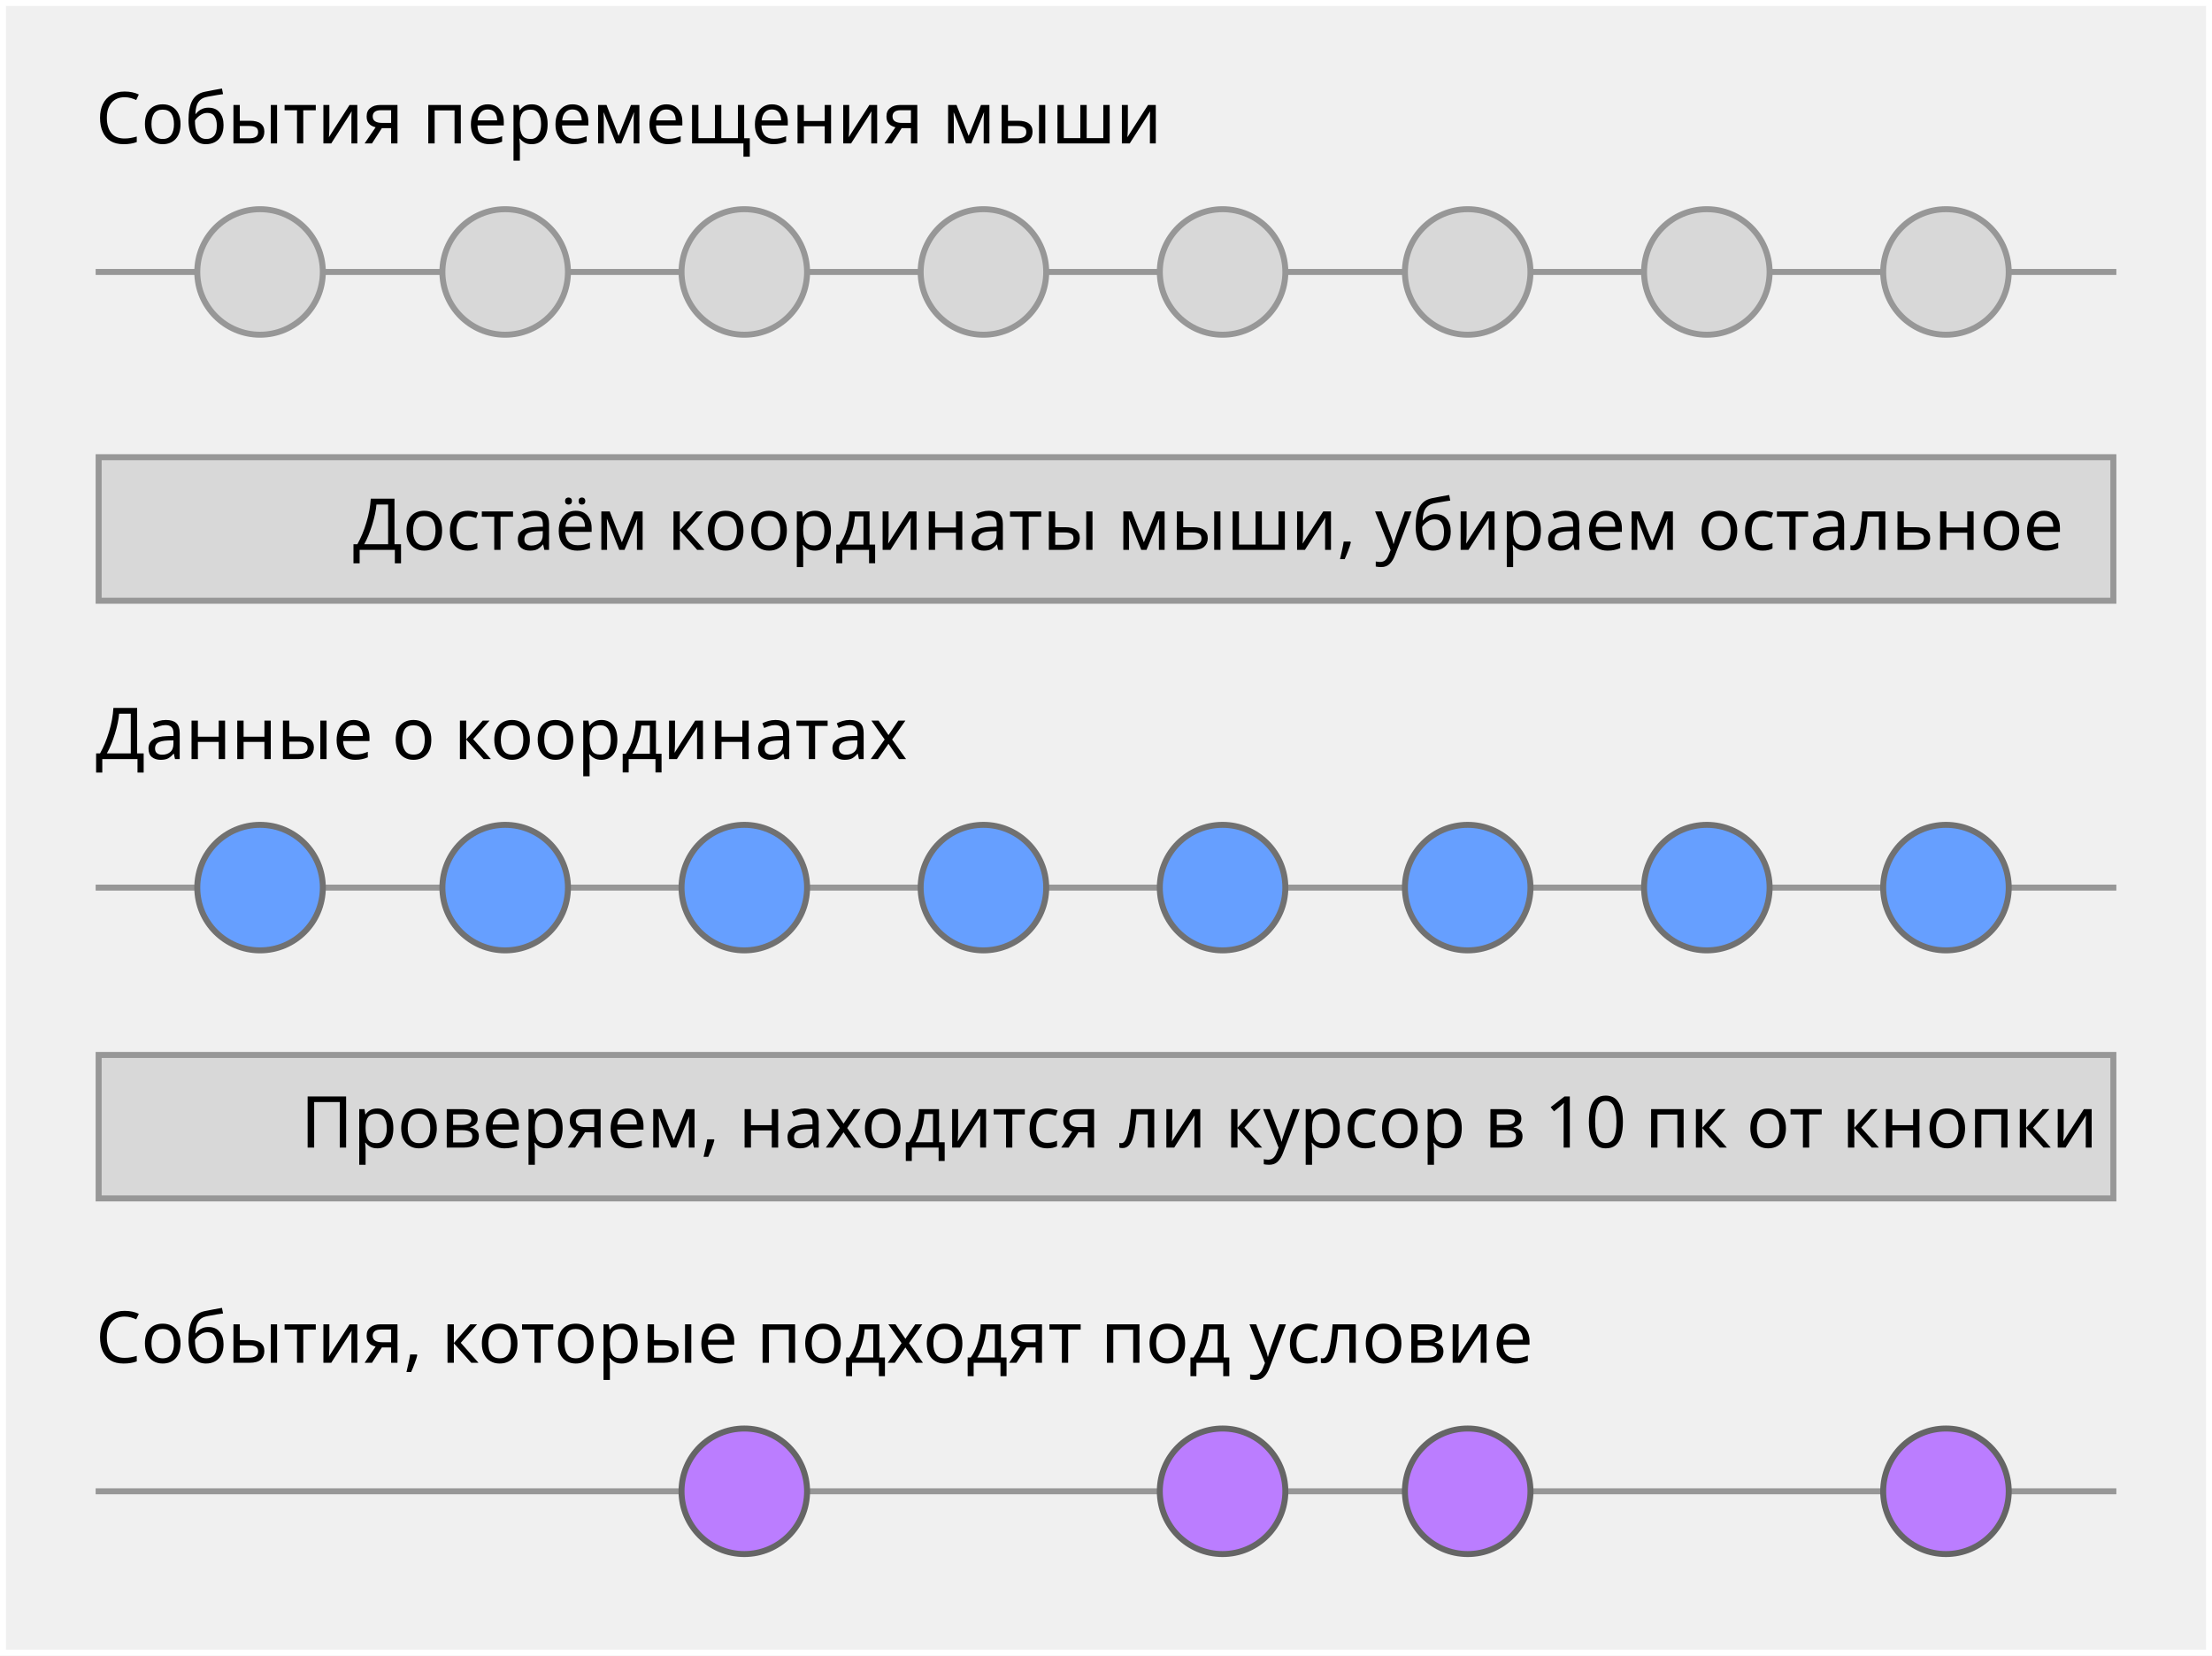
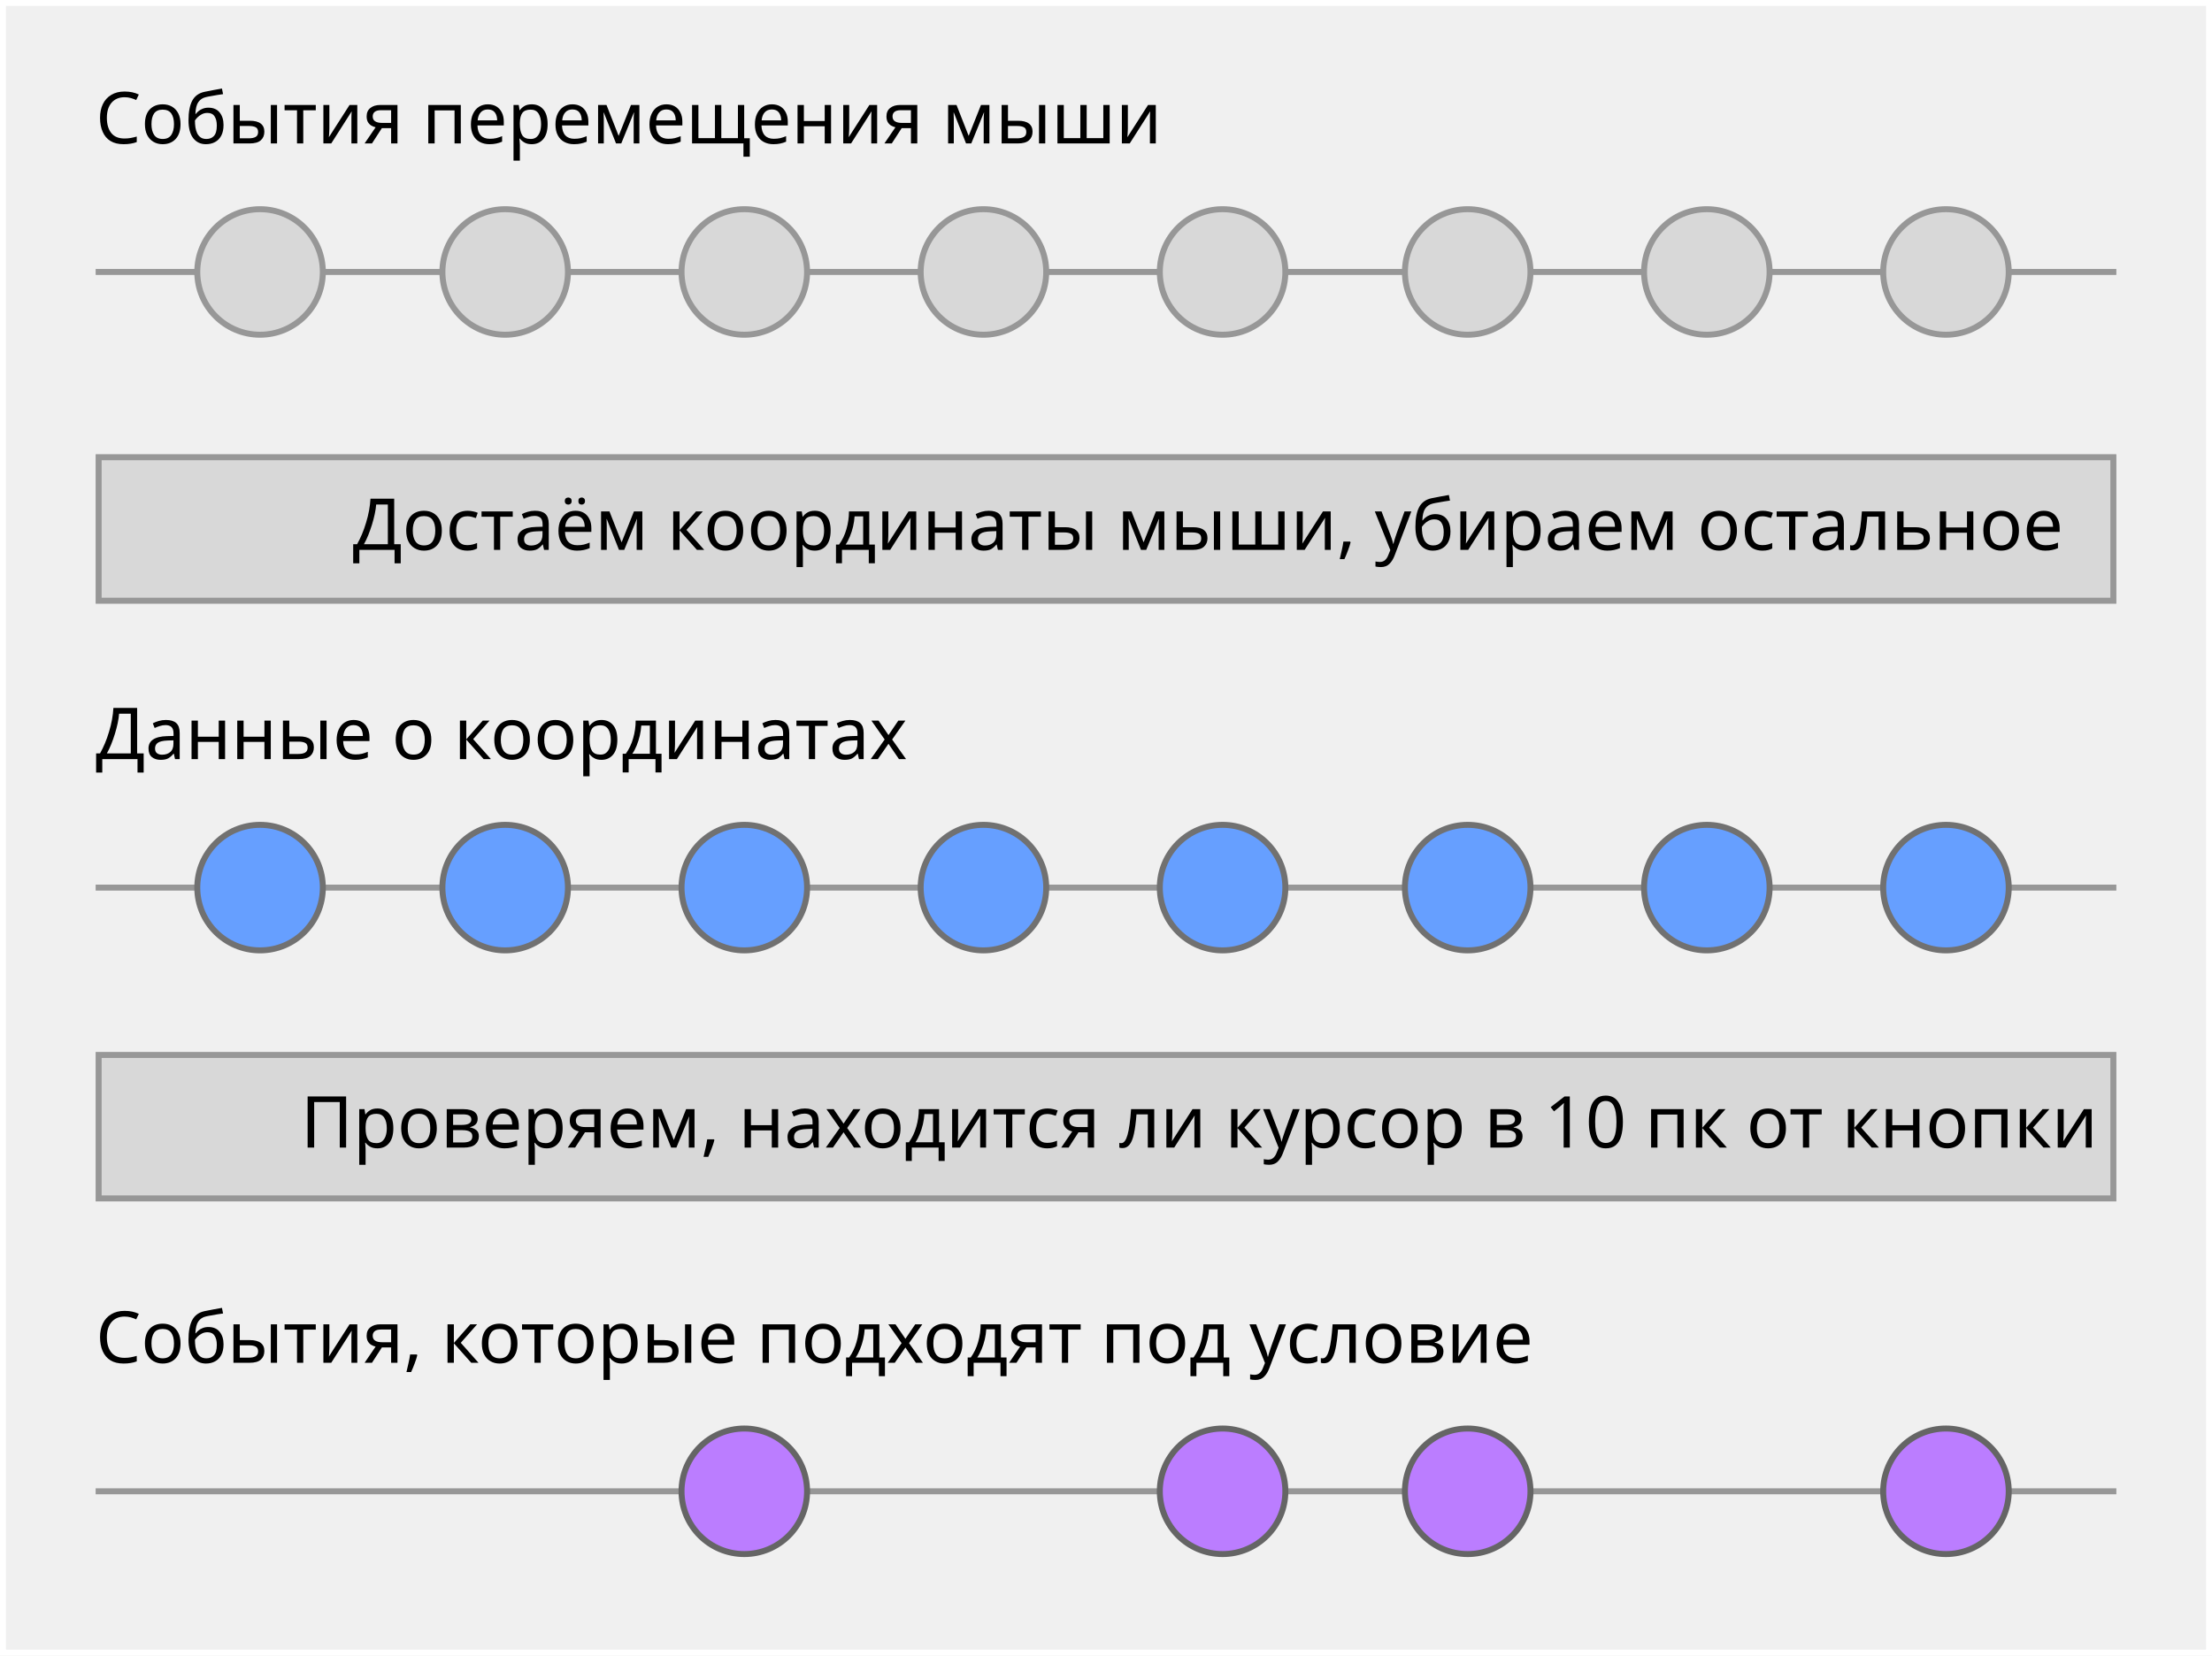
- <svg xmlns="http://www.w3.org/2000/svg" xmlns:xlink="http://www.w3.org/1999/xlink" width="370px" height="277px" viewBox="0 0 370 277" version="1.1">
+ <svg xmlns="http://www.w3.org/2000/svg" xmlns:xlink="http://www.w3.org/1999/xlink" style="background: #fff;" viewBox="0 0 370 277">
  <defs>
-     <rect id="path-1" x="0" y="0" width="338" height="25" />
-     <rect id="path-2" x="0" y="0" width="338" height="25" />
+     <path id="reuse-1" stroke="#979797" d="M.5.5h337v24H.5z" />
+     <path id="reuse-0" stroke="#979797" stroke-linecap="square" d="M.5 32.5h337" />
+     <path id="a" d="M0 0h338v25H0z" />
  </defs>
-   <g id="Page-1" stroke="none" stroke-width="1" fill="none" fill-rule="evenodd">
-     <g id="First-diagram">
-       <g id="Third-line" transform="translate(16, 217)">
-         <path d="M0.5,32.5 L337.5,32.5" id="Line" stroke="#979797" stroke-linecap="square" />
-         <circle id="Oval" stroke="#656565" fill="#BB7DFF" cx="108.5" cy="32.5" r="10.5" />
-         <circle id="Oval" stroke="#656565" fill="#BB7DFF" cx="188.5" cy="32.5" r="10.5" />
-         <circle id="Oval" stroke="#656565" fill="#BB7DFF" cx="229.5" cy="32.5" r="10.5" />
-         <circle id="Oval" stroke="#656565" fill="#BB7DFF" cx="309.5" cy="32.5" r="10.5" />
-         <text id="События,-которые-под" font-family="PTSans-Regular, PT Sans" font-size="12" font-weight="normal" fill="#000000">
-           <tspan x="0" y="11">События, которые подходят под условие</tspan>
-         </text>
-       </g>
-       <g id="Second-processor" transform="translate(16, 176)">
-         <g id="Rectangle">
-           <use fill="#D8D8D8" fill-rule="evenodd" xlink:href="#path-1" />
-           <rect stroke="#979797" stroke-width="1" x="0.5" y="0.5" width="337" height="24" />
-         </g>
-         <text id="Проверяем,-находится" font-family="PTSans-Regular, PT Sans" font-size="12" font-weight="normal" fill="#000000">
-           <tspan x="34.3" y="16">Проверяем, находится ли курсор в 10 пк от кнопки</tspan>
-         </text>
-       </g>
-       <g id="Second-line" transform="translate(16, 116)">
-         <path d="M0.5,32.5 L337.5,32.5" id="Line" stroke="#979797" stroke-linecap="square" />
-         <circle id="Oval" stroke="#717171" fill="#669FFF" cx="68.5" cy="32.5" r="10.5" />
-         <circle id="Oval" stroke="#717171" fill="#669FFF" cx="27.5" cy="32.5" r="10.5" />
-         <circle id="Oval" stroke="#717171" fill="#669FFF" cx="108.5" cy="32.5" r="10.5" />
-         <circle id="Oval" stroke="#717171" fill="#669FFF" cx="148.5" cy="32.5" r="10.5" />
-         <circle id="Oval" stroke="#717171" fill="#669FFF" cx="188.5" cy="32.5" r="10.5" />
-         <circle id="Oval" stroke="#717171" fill="#669FFF" cx="229.5" cy="32.5" r="10.5" />
-         <circle id="Oval" stroke="#717171" fill="#669FFF" cx="269.5" cy="32.5" r="10.5" />
-         <circle id="Oval" stroke="#717171" fill="#669FFF" cx="309.5" cy="32.5" r="10.5" />
-         <text id="Данные-о-координатах" font-family="PTSans-Regular, PT Sans" font-size="12" font-weight="normal" fill="#000000">
-           <tspan x="0" y="11">Данные о координатах</tspan>
-         </text>
-       </g>
-       <g id="First-processor" transform="translate(16, 76)">
-         <g id="Rectangle">
-           <use fill="#D8D8D8" fill-rule="evenodd" xlink:href="#path-2" />
-           <rect stroke="#979797" stroke-width="1" x="0.5" y="0.5" width="337" height="24" />
-         </g>
-         <text id="Достаём-координаты-м" font-family="PTSans-Regular, PT Sans" font-size="12" font-weight="normal" fill="#000000">
-           <tspan x="43.048" y="16">Достаём координаты мыши, убираем остальное</tspan>
-         </text>
-       </g>
-       <g id="First-line" transform="translate(16, 13)">
-         <path d="M0.5,32.5 L337.5,32.5" id="Line" stroke="#979797" stroke-linecap="square" />
-         <circle id="Oval" stroke="#979797" fill="#D8D8D8" cx="27.5" cy="32.5" r="10.5" />
-         <circle id="Oval" stroke="#979797" fill="#D8D8D8" cx="68.5" cy="32.5" r="10.5" />
-         <circle id="Oval" stroke="#979797" fill="#D8D8D8" cx="108.5" cy="32.5" r="10.5" />
-         <circle id="Oval" stroke="#979797" fill="#D8D8D8" cx="148.5" cy="32.5" r="10.5" />
-         <circle id="Oval" stroke="#979797" fill="#D8D8D8" cx="188.5" cy="32.5" r="10.5" />
-         <circle id="Oval" stroke="#979797" fill="#D8D8D8" cx="229.5" cy="32.5" r="10.5" />
-         <circle id="Oval" stroke="#979797" fill="#D8D8D8" cx="269.5" cy="32.5" r="10.5" />
-         <circle id="Oval" stroke="#979797" fill="#D8D8D8" cx="309.5" cy="32.5" r="10.5" />
-         <text id="События-перемещения" font-family="PTSans-Regular, PT Sans" font-size="12" font-weight="normal" fill="#000000">
-           <tspan x="0" y="11">События перемещения мыши</tspan>
-         </text>
-       </g>
-       <rect id="Rectangle-2-Copy" stroke="#FFFFFF" x="0.5" y="0.5" width="369" height="276" />
+   <defs>
+     <use xlink:href="#a" />
+     <use id="b" xlink:href="#a" />
+   </defs>
+   <g fill="none" fill-rule="evenodd">
+     <g transform="translate(16 217)">
+       <use stroke-linecap="square" xlink:href="#reuse-0" />
+       <circle cx="108.5" cy="32.5" r="10.5" fill="#BB7DFF" stroke="#656565" />
+       <circle cx="188.5" cy="32.5" r="10.5" fill="#BB7DFF" stroke="#656565" />
+       <circle cx="229.5" cy="32.5" r="10.5" fill="#BB7DFF" stroke="#656565" />
+       <circle cx="309.5" cy="32.5" r="10.5" fill="#BB7DFF" stroke="#656565" />
+       <text fill="#000" font-family="PTSans-Regular, PT Sans" font-size="12">
+         <tspan x="0" y="11">События, которые подходят под условие</tspan>
+       </text>
    </g>
+     <g transform="translate(16 176)">
+       <use fill="#D8D8D8" xlink:href="#a" />
+       <use xlink:href="#reuse-1" />
+     </g>
+     <text fill="#000" font-family="PTSans-Regular, PT Sans" font-size="12" transform="translate(16 176)">
+       <tspan x="34.3" y="16">Проверяем, находится ли курсор в 10 пк от кнопки</tspan>
+     </text>
+     <g transform="translate(16 116)">
+       <use stroke-linecap="square" xlink:href="#reuse-0" />
+       <circle cx="68.5" cy="32.5" r="10.5" fill="#669FFF" stroke="#717171" />
+       <circle cx="27.5" cy="32.5" r="10.5" fill="#669FFF" stroke="#717171" />
+       <circle cx="108.5" cy="32.5" r="10.5" fill="#669FFF" stroke="#717171" />
+       <circle cx="148.5" cy="32.5" r="10.5" fill="#669FFF" stroke="#717171" />
+       <circle cx="188.5" cy="32.5" r="10.5" fill="#669FFF" stroke="#717171" />
+       <circle cx="229.5" cy="32.5" r="10.5" fill="#669FFF" stroke="#717171" />
+       <circle cx="269.5" cy="32.5" r="10.5" fill="#669FFF" stroke="#717171" />
+       <circle cx="309.5" cy="32.5" r="10.5" fill="#669FFF" stroke="#717171" />
+       <text fill="#000" font-family="PTSans-Regular, PT Sans" font-size="12">
+         <tspan x="0" y="11">Данные о координатах</tspan>
+       </text>
+     </g>
+     <g transform="translate(16 76)">
+       <use fill="#D8D8D8" xlink:href="#b" />
+       <use xlink:href="#reuse-1" />
+     </g>
+     <text fill="#000" font-family="PTSans-Regular, PT Sans" font-size="12" transform="translate(16 76)">
+       <tspan x="43" y="16">Достаём координаты мыши, убираем остальное</tspan>
+     </text>
+     <g transform="translate(16 13)">
+       <use stroke-linecap="square" xlink:href="#reuse-0" />
+       <circle cx="27.5" cy="32.5" r="10.5" fill="#D8D8D8" stroke="#979797" />
+       <circle cx="68.5" cy="32.5" r="10.5" fill="#D8D8D8" stroke="#979797" />
+       <circle cx="108.5" cy="32.5" r="10.5" fill="#D8D8D8" stroke="#979797" />
+       <circle cx="148.5" cy="32.5" r="10.5" fill="#D8D8D8" stroke="#979797" />
+       <circle cx="188.5" cy="32.5" r="10.5" fill="#D8D8D8" stroke="#979797" />
+       <circle cx="229.5" cy="32.5" r="10.5" fill="#D8D8D8" stroke="#979797" />
+       <circle cx="269.5" cy="32.5" r="10.5" fill="#D8D8D8" stroke="#979797" />
+       <circle cx="309.5" cy="32.5" r="10.5" fill="#D8D8D8" stroke="#979797" />
+       <text fill="#000" font-family="PTSans-Regular, PT Sans" font-size="12">
+         <tspan x="0" y="11">События перемещения мыши</tspan>
+       </text>
+     </g>
+     <path stroke="#FFF" d="M.5.5h369v276H.5z" />
  </g>
</svg>
